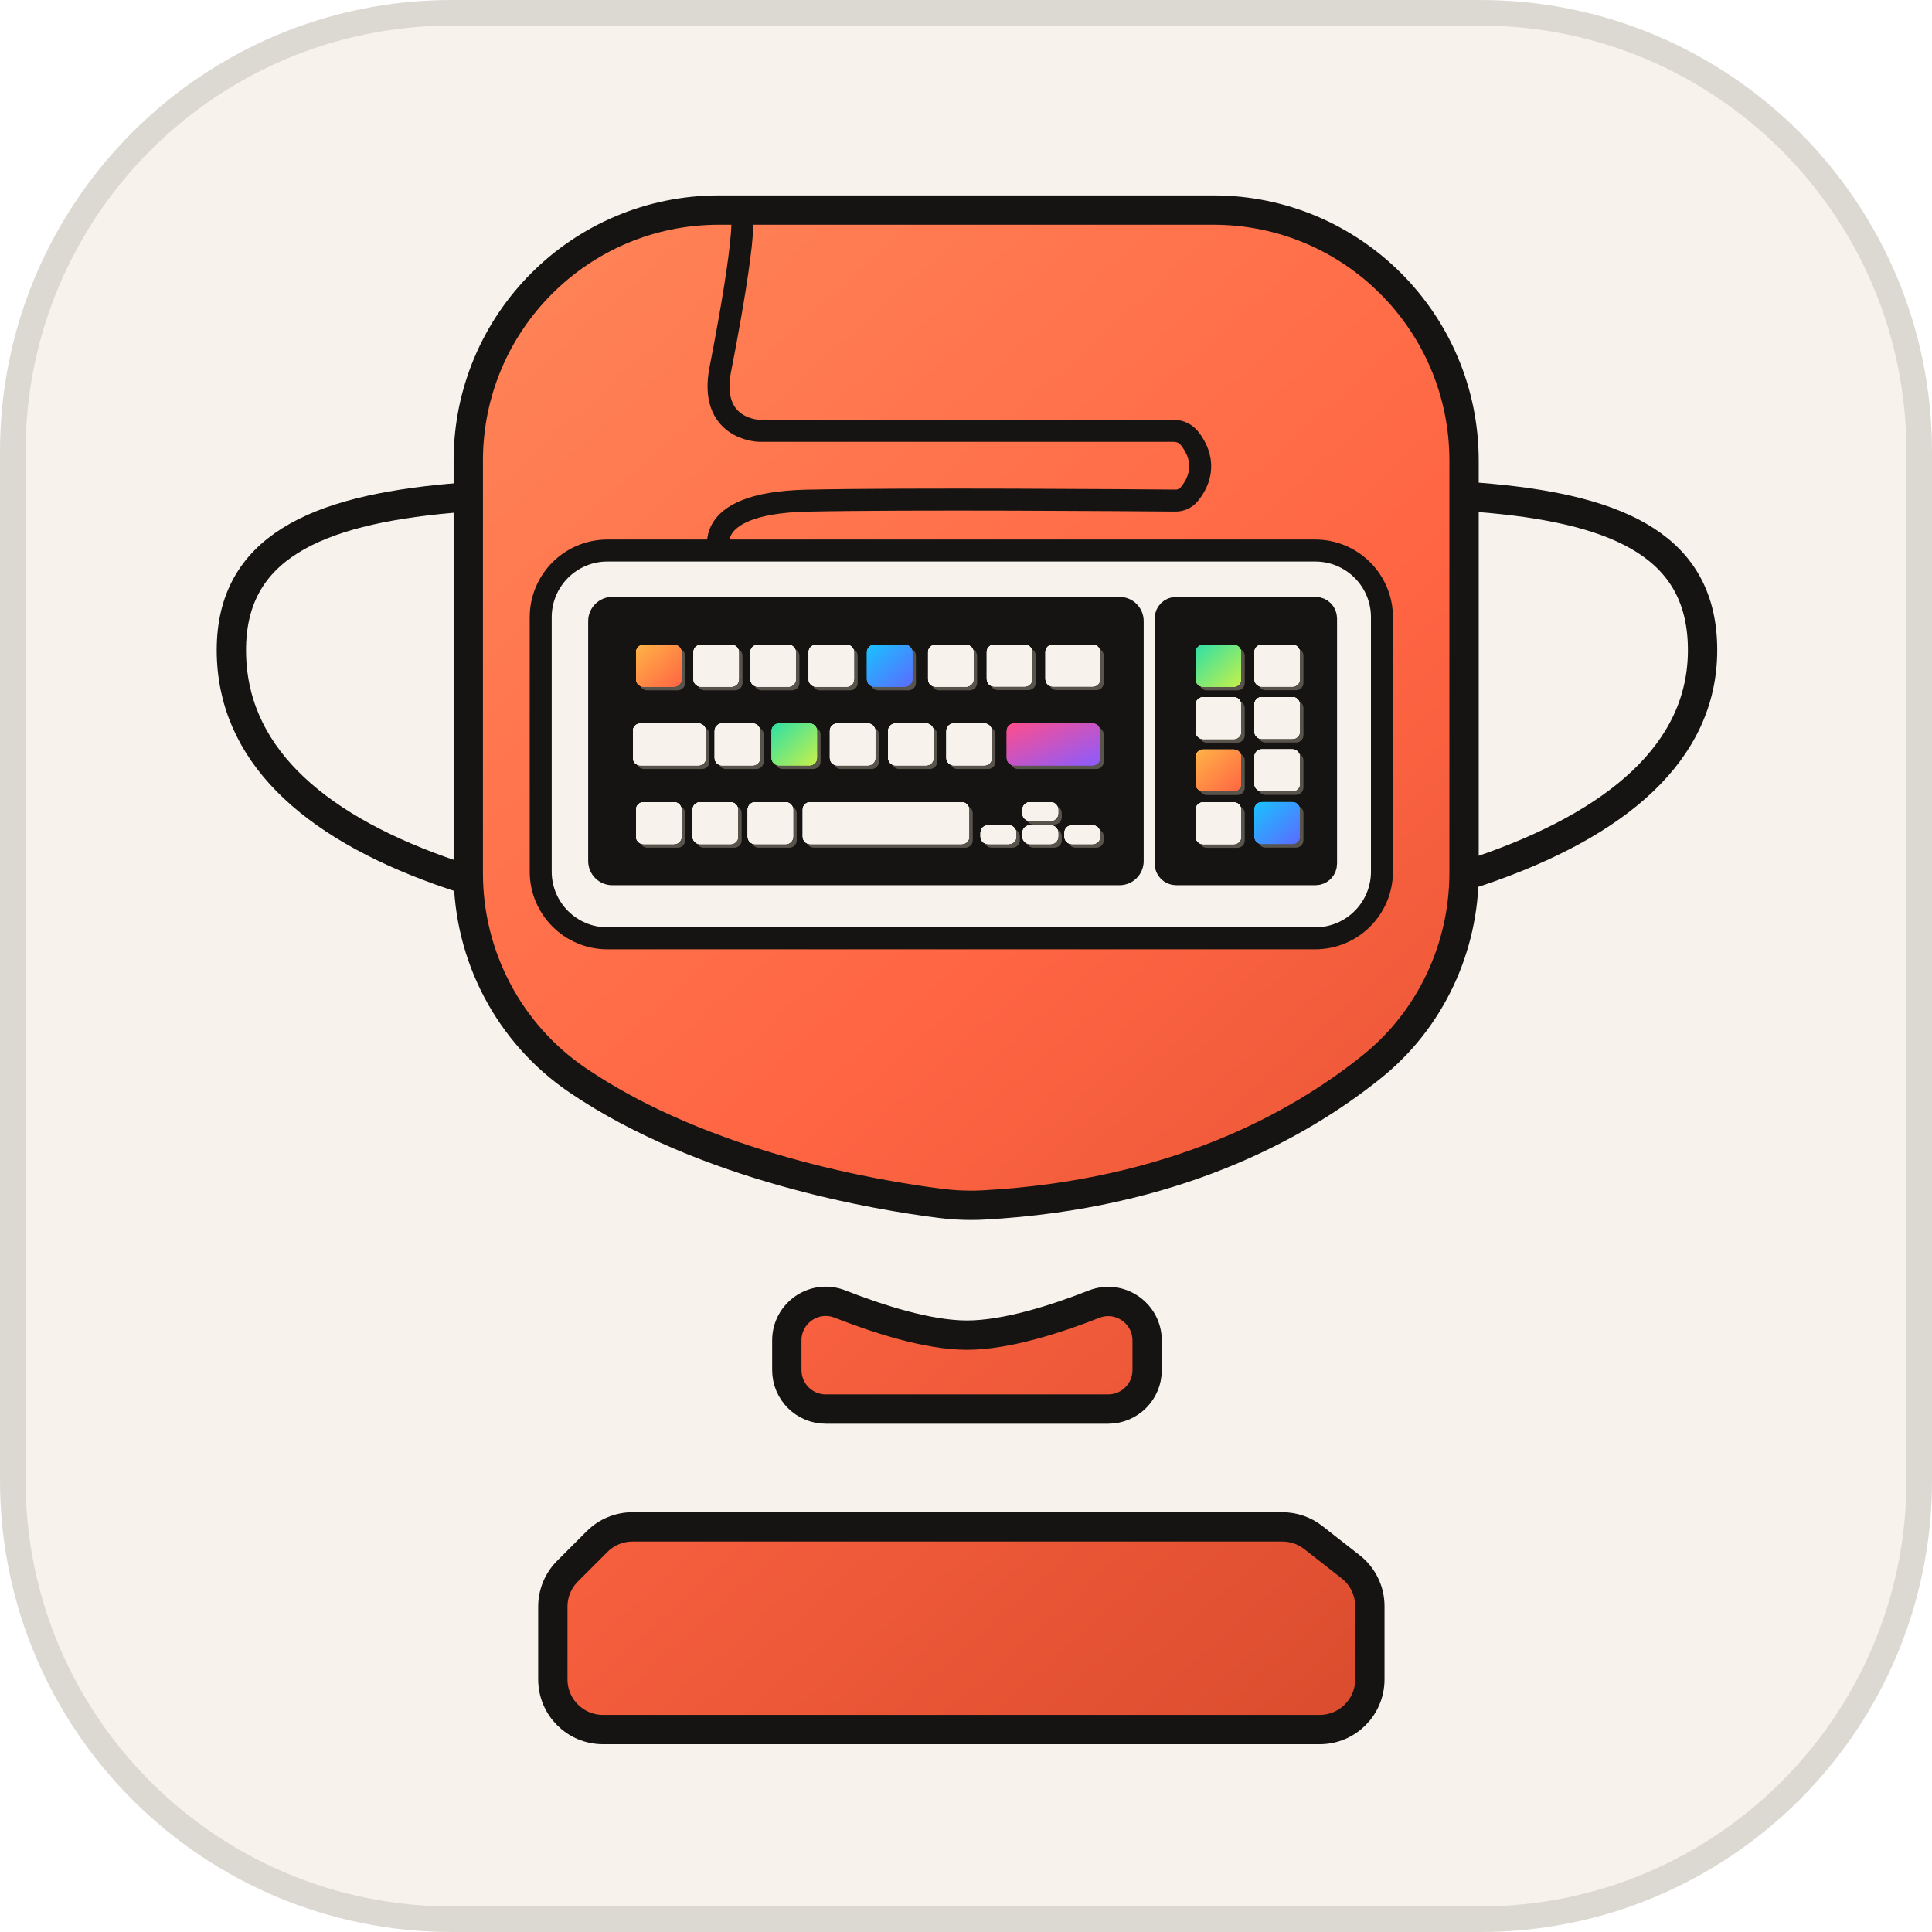
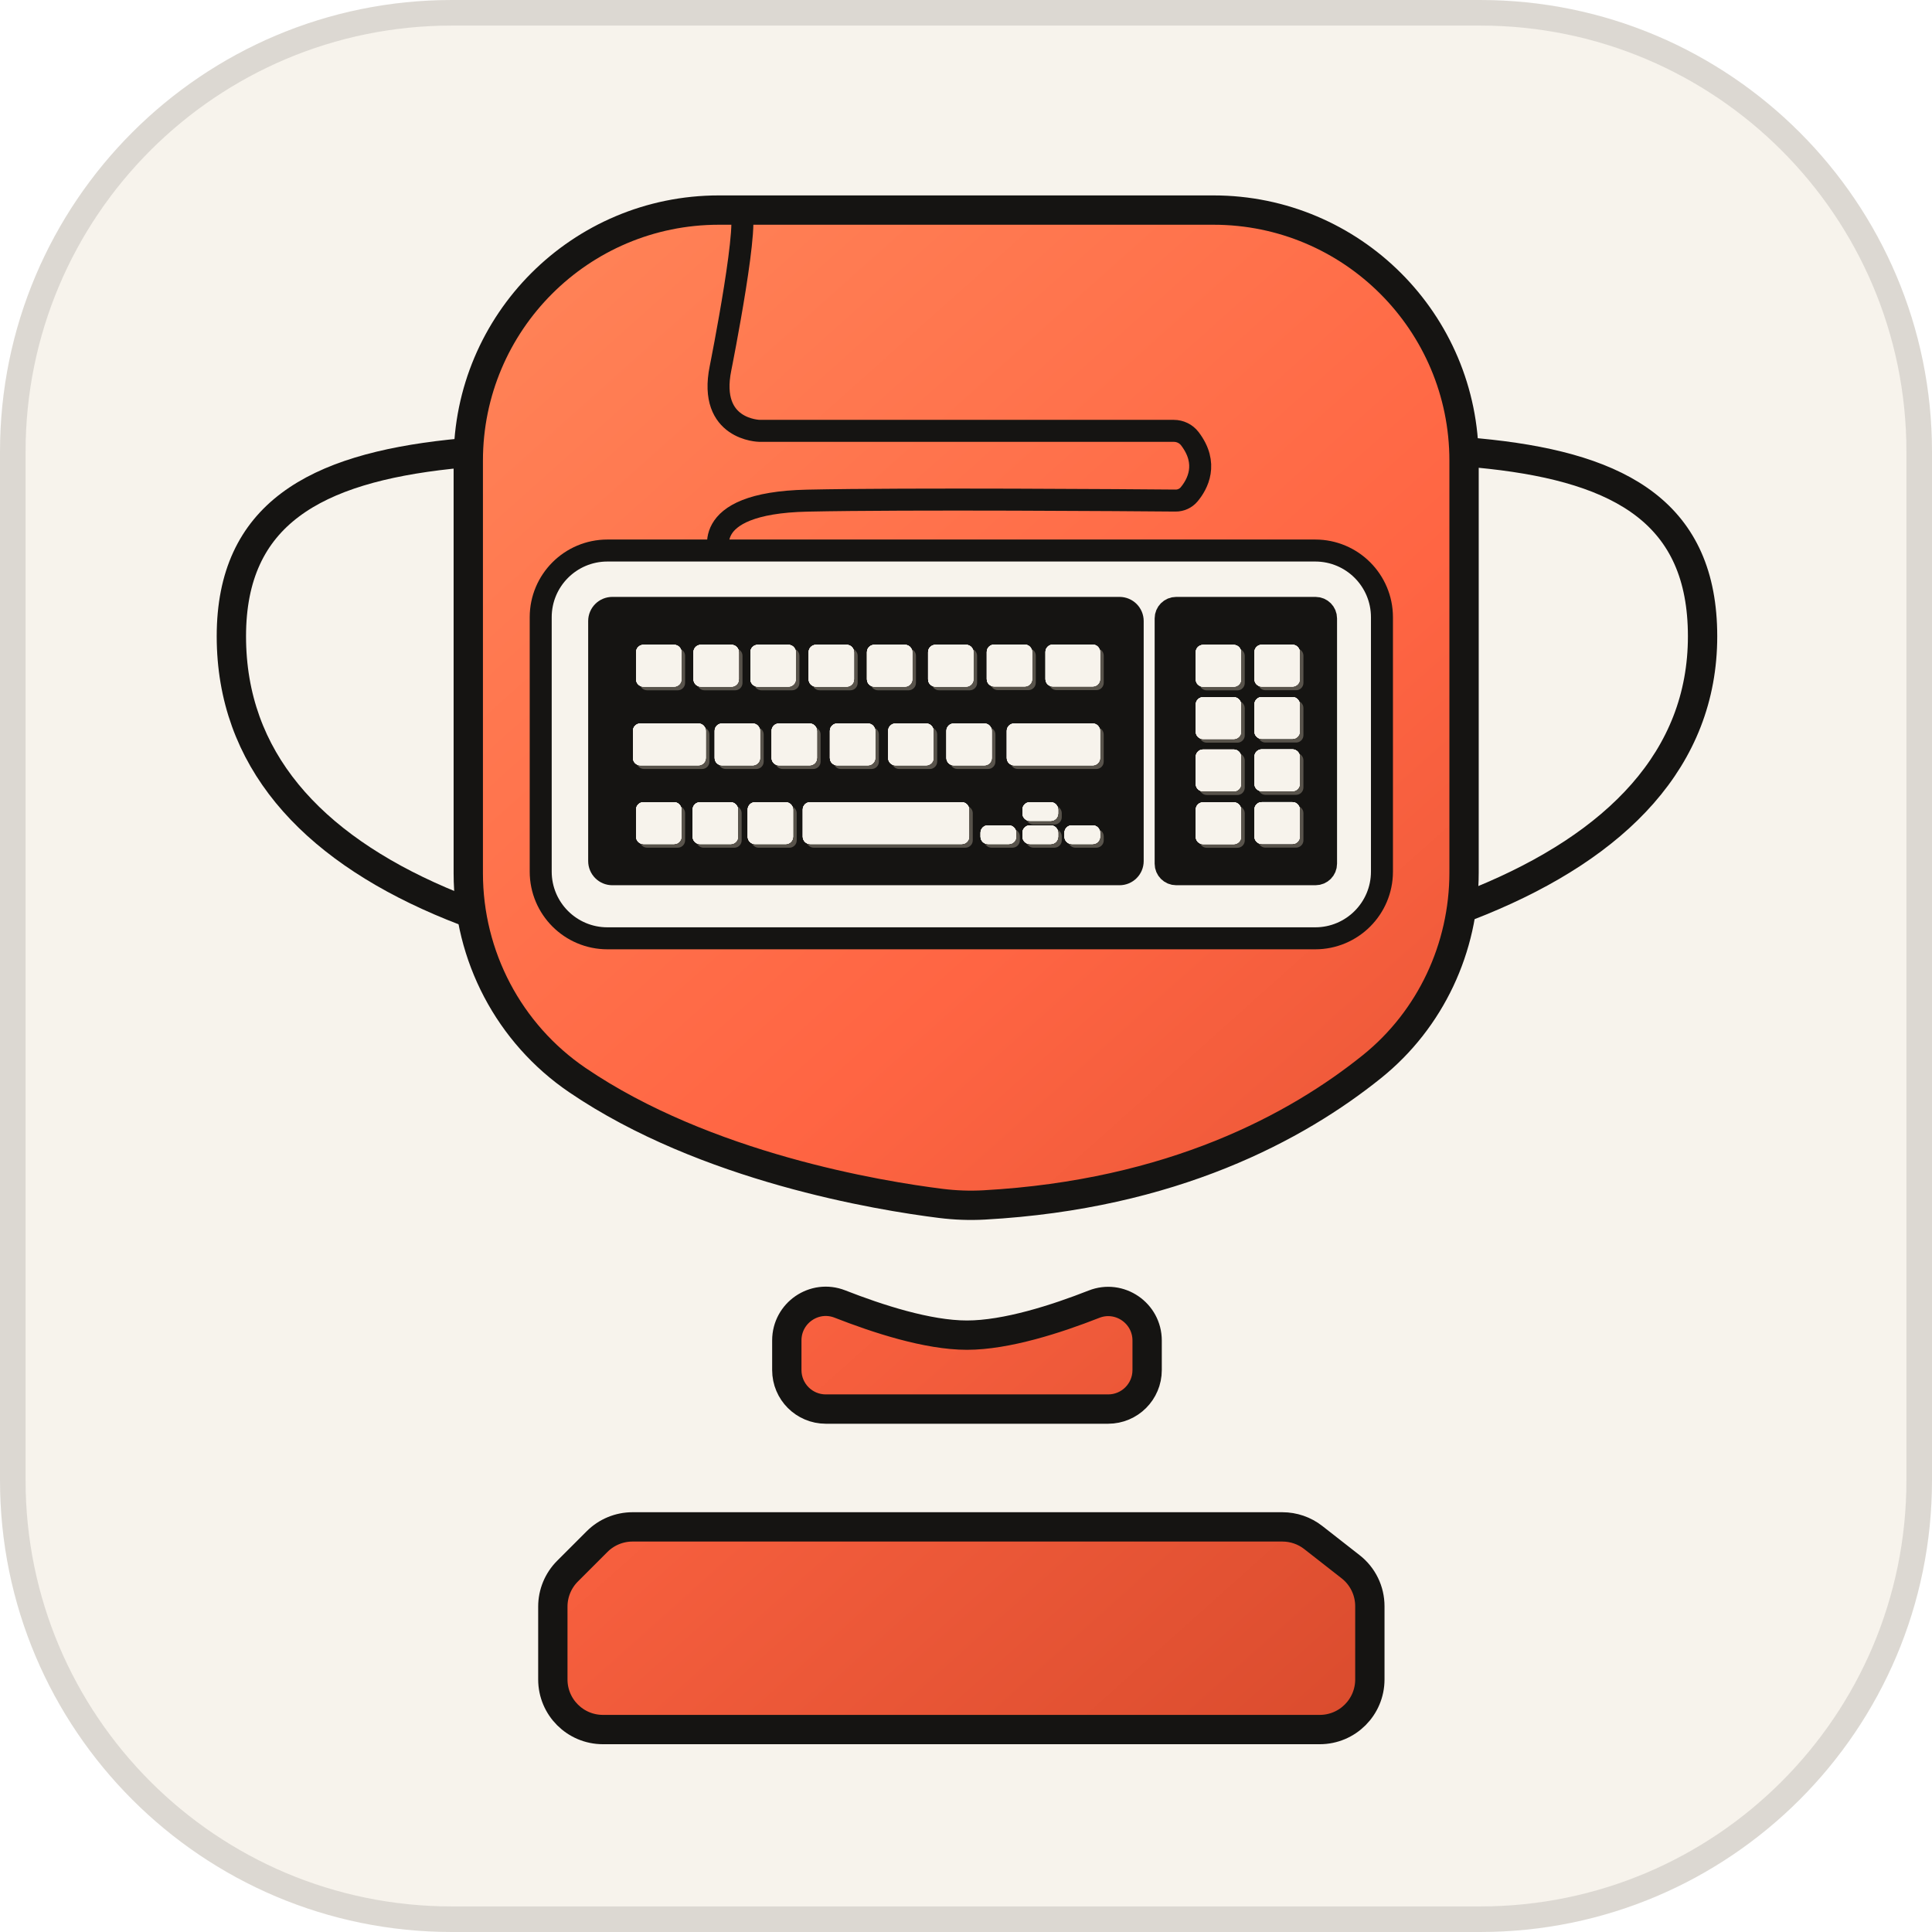
<svg xmlns="http://www.w3.org/2000/svg" viewBox="0 0 453.28 453.28">
  <defs>
    <style>
      .cls-1 { fill: #f7f3ec; }
      .cls-2 { fill: #151412; }
      .cls-3 { fill: #f7f3ec; }
      .cls-4 { fill: none; }
      .cls-5 { fill: url(#cup); }
      .cls-6 { fill: #f7f3ec; }
      .cls-7 { fill: #58534b; }
      .cls-8 { isolation: isolate; }

      .cls-1, .cls-2, .cls-3, .cls-4, .cls-5 { stroke: #151412; stroke-miterlimit: 10; }
      .cls-1, .cls-2, .cls-4 { stroke-width: 6px; }
      .cls-3, .cls-5 { stroke-width: 8px; }

      .k-orange { fill: url(#k-orange); }
      .k-blue { fill: url(#k-blue); }
      .k-pink { fill: url(#k-pink); }
      .k-green { fill: url(#k-green); }
    </style>
    <linearGradient id="cup" gradientUnits="userSpaceOnUse" x1="40" y1="20" x2="380" y2="400">
      <stop offset="0" stop-color="#ff8a5c" />
      <stop offset="0.55" stop-color="#ff6543" />
      <stop offset="1" stop-color="#d94b2d" />
    </linearGradient>
    <linearGradient id="k-orange" x1="0" y1="0" x2="1" y2="1">
      <stop offset="0" stop-color="#ffb347" />
      <stop offset="1" stop-color="#ff6543" />
    </linearGradient>
    <linearGradient id="k-blue" x1="0" y1="0" x2="1" y2="1">
      <stop offset="0" stop-color="#19c2ff" />
      <stop offset="1" stop-color="#5b6bff" />
    </linearGradient>
    <linearGradient id="k-pink" x1="0" y1="0" x2="1" y2="1">
      <stop offset="0" stop-color="#ff4d8d" />
      <stop offset="1" stop-color="#8a5cff" />
    </linearGradient>
    <linearGradient id="k-green" x1="0" y1="0" x2="1" y2="1">
      <stop offset="0" stop-color="#2fe0a5" />
      <stop offset="1" stop-color="#c6f04a" />
    </linearGradient>
  </defs>
  <rect width="453.28" height="453.28" rx="106" fill="#f7f3ec" />
  <rect x="3" y="3" width="447.28" height="447.28" rx="103" fill="none" stroke="#151412" stroke-opacity="0.12" stroke-width="6" />
  <g transform="translate(31.7 31.7) scale(0.86)">
    <g class="cls-8">
      <g id="Layer_3" data-name="Layer 3">
-         <path class="cls-3" d="M427.62,140.49c0,55.63-93.44,78.63-204.28,78.63S26.26,196.12,26.26,140.49s91.61-41.06,202.44-41.06,198.92-14.57,198.92,41.06Z" />
+         <path class="cls-3" d="M427.62,136.73c0,66.76 -93.44,94.36 -204.28,94.36S26.26,203.48 26.26,136.73s91.61,-49.27 202.44,-49.27 198.92,-17.48 198.92,49.27Z" />
        <path class="cls-5" d="M159.25,20.45h134.94c37.75,0,68.36,30.61,68.36,68.36v112.36c0,20.52-9.12,40.07-25.11,52.94-20.45,16.45-54.44,34.91-105.82,37.75-3.94,.22-7.9,.07-11.82-.42-16.77-2.09-64.19-9.85-99.15-33.64-18.66-12.7-29.76-33.86-29.76-56.43V88.81c0-37.75,30.61-68.36,68.36-68.36Z" />
        <path class="cls-5" d="M177.79,328.81v8.1c0,5.88,4.76,10.64,10.64,10.64h77.02c5.88,0,10.64-4.76,10.64-10.64v-8.06c0-7.49-7.54-12.66-14.51-9.91-10.2,4.01-23.89,8.44-34.64,8.44s-24.39-4.47-34.66-8.49c-6.97-2.73-14.49,2.44-14.49,9.92Z" />
        <path class="cls-5" d="M127.62,434.98h195.56c7.55,0,13.67-6.12,13.67-13.67v-19.99c0-4.2-1.93-8.17-5.25-10.76l-10.19-7.97c-2.4-1.88-5.37-2.9-8.42-2.9H135.7c-3.62,0-7.1,1.44-9.66,4l-8.08,8.08c-2.56,2.56-4,6.04-4,9.66v19.88c0,7.55,6.12,13.67,13.67,13.67Z" />
      </g>
      <g id="Layer_4" data-name="Layer 4">
        <rect class="cls-1" x="110.65" y="113.33" width="229.5" height="105.79" rx="18.2" ry="18.2" />
        <path class="cls-4" d="M159.7,114.85s-7.02-14.48,23.69-15.13c27.66-.59,88.65-.12,100.46-.02,1.43,.01,2.79-.61,3.7-1.7,2.26-2.71,5.4-8.37,.18-15.19-1.04-1.35-2.66-2.13-4.37-2.13h-112.99s-14.1-.17-10.67-17.06c0,0,8.81-44.03,5.04-43.18" />
        <rect class="cls-2" x="126.6" y="128.98" width="145.55" height="72.66" rx="3.59" ry="3.59" />
        <rect class="cls-2" x="281.14" y="128.98" width="43.76" height="72.66" rx="2.87" ry="2.87" />
        <g>
          <g class="cls-7">
            <rect x="137.67" y="140.05" width="12.37" height="11.41" rx="2" ry="2" />
            <rect x="183.14" y="182.99" width="45.38" height="11.41" rx="2" ry="2" />
            <rect x="137.67" y="182.99" width="12.37" height="11.41" rx="2" ry="2" />
            <rect x="153.1" y="183" width="12.37" height="11.41" rx="2" ry="2" />
            <rect x="168.12" y="183" width="12.37" height="11.41" rx="2" ry="2" />
            <rect x="136.82" y="161.52" width="19.86" height="11.41" rx="2" ry="2" />
            <rect x="159.11" y="161.52" width="12.37" height="11.41" rx="2" ry="2" />
            <rect x="174.64" y="161.52" width="12.37" height="11.41" rx="2" ry="2" />
            <rect x="190.54" y="161.52" width="12.37" height="11.41" rx="2" ry="2" />
            <rect x="206.44" y="161.52" width="12.37" height="11.41" rx="2" ry="2" />
            <rect x="222.33" y="161.52" width="12.37" height="11.41" rx="2" ry="2" />
            <rect x="238.8" y="161.52" width="25.44" height="11.41" rx="2" ry="2" />
            <rect x="153.33" y="140.05" width="12.37" height="11.41" rx="2" ry="2" />
            <rect x="168.86" y="140.05" width="12.37" height="11.41" rx="2" ry="2" />
            <rect x="184.75" y="140.05" width="12.37" height="11.41" rx="2" ry="2" />
            <rect x="200.65" y="140.05" width="12.37" height="11.41" rx="2" ry="2" />
            <rect x="217.33" y="140.05" width="12.37" height="11.41" rx="2" ry="2" />
            <rect x="233.34" y="140" width="12.37" height="11.41" rx="2" ry="2" />
            <rect x="249.35" y="140" width="14.9" height="11.41" rx="2" ry="2" />
            <rect x="231.64" y="189.31" width="9.72" height="5.09" rx="2" ry="2" />
            <rect x="243.08" y="189.31" width="9.72" height="5.09" rx="2" ry="2" />
            <rect x="254.53" y="189.31" width="9.72" height="5.09" rx="2" ry="2" />
            <rect x="243.08" y="182.99" width="9.72" height="5.09" rx="2" ry="2" />
            <rect x="290.35" y="183.02" width="12.37" height="11.41" rx="2" ry="2" />
            <rect x="306.36" y="182.97" width="12.37" height="11.41" rx="2" ry="2" />
            <rect x="290.35" y="168.61" width="12.37" height="11.41" rx="2" ry="2" />
            <rect x="306.36" y="168.57" width="12.37" height="11.41" rx="2" ry="2" />
            <rect x="290.35" y="154.34" width="12.37" height="11.41" rx="2" ry="2" />
            <rect x="306.36" y="154.3" width="12.37" height="11.41" rx="2" ry="2" />
            <rect x="290.35" y="140.07" width="12.37" height="11.41" rx="2" ry="2" />
            <rect x="306.36" y="140.03" width="12.37" height="11.41" rx="2" ry="2" />
          </g>
          <g>
            <g>
-               <rect class="cls-6 k-orange" x="136.67" y="139.05" width="12.37" height="11.41" rx="2" ry="2" />
-               <rect class="cls-6 k-orange" x="136.67" y="139.05" width="12.37" height="11.41" rx="2" ry="2" />
-               <rect class="cls-6 k-orange" x="136.67" y="139.05" width="12.37" height="11.41" rx="2" ry="2" />
-               <rect class="cls-6 k-orange" x="136.67" y="139.05" width="12.37" height="11.41" rx="2" ry="2" />
-             </g>
-             <g>
-               <rect class="cls-6" x="182.14" y="181.99" width="45.38" height="11.41" rx="2" ry="2" />
-               <rect class="cls-6" x="182.14" y="181.99" width="45.38" height="11.41" rx="2" ry="2" />
-               <rect class="cls-6" x="182.14" y="181.99" width="45.38" height="11.41" rx="2" ry="2" />
-               <rect class="cls-6" x="182.14" y="181.99" width="45.38" height="11.41" rx="2" ry="2" />
-             </g>
-             <g>
-               <rect class="cls-6" x="136.67" y="181.99" width="12.37" height="11.41" rx="2" ry="2" />
-               <rect class="cls-6" x="136.67" y="181.99" width="12.37" height="11.41" rx="2" ry="2" />
-               <rect class="cls-6" x="136.67" y="181.99" width="12.37" height="11.41" rx="2" ry="2" />
-               <rect class="cls-6" x="136.67" y="181.99" width="12.37" height="11.41" rx="2" ry="2" />
-             </g>
-             <g>
-               <rect class="cls-6" x="152.1" y="182" width="12.37" height="11.41" rx="2" ry="2" />
-               <rect class="cls-6" x="152.1" y="182" width="12.37" height="11.41" rx="2" ry="2" />
-               <rect class="cls-6" x="152.1" y="182" width="12.37" height="11.41" rx="2" ry="2" />
-               <rect class="cls-6" x="152.1" y="182" width="12.37" height="11.41" rx="2" ry="2" />
-             </g>
-             <g>
-               <rect class="cls-6" x="167.12" y="182" width="12.37" height="11.41" rx="2" ry="2" />
-               <rect class="cls-6" x="167.12" y="182" width="12.37" height="11.41" rx="2" ry="2" />
-               <rect class="cls-6" x="167.12" y="182" width="12.37" height="11.41" rx="2" ry="2" />
-               <rect class="cls-6" x="167.12" y="182" width="12.37" height="11.41" rx="2" ry="2" />
-             </g>
-             <g>
-               <rect class="cls-6" x="135.82" y="160.52" width="19.86" height="11.41" rx="2" ry="2" />
-               <rect class="cls-6" x="135.82" y="160.52" width="19.86" height="11.41" rx="2" ry="2" />
-               <rect class="cls-6" x="135.82" y="160.52" width="19.86" height="11.41" rx="2" ry="2" />
-               <rect class="cls-6" x="135.82" y="160.52" width="19.86" height="11.41" rx="2" ry="2" />
-             </g>
-             <g>
-               <rect class="cls-6" x="158.11" y="160.52" width="12.37" height="11.41" rx="2" ry="2" />
-               <rect class="cls-6" x="158.11" y="160.52" width="12.37" height="11.41" rx="2" ry="2" />
-               <rect class="cls-6" x="158.11" y="160.52" width="12.37" height="11.41" rx="2" ry="2" />
-               <rect class="cls-6" x="158.11" y="160.52" width="12.37" height="11.41" rx="2" ry="2" />
-             </g>
-             <g>
-               <rect class="cls-6 k-green" x="173.64" y="160.52" width="12.37" height="11.41" rx="2" ry="2" />
-               <rect class="cls-6 k-green" x="173.64" y="160.52" width="12.37" height="11.41" rx="2" ry="2" />
-               <rect class="cls-6 k-green" x="173.64" y="160.52" width="12.37" height="11.41" rx="2" ry="2" />
-               <rect class="cls-6 k-green" x="173.64" y="160.52" width="12.37" height="11.41" rx="2" ry="2" />
-             </g>
-             <g>
-               <rect class="cls-6" x="189.54" y="160.52" width="12.37" height="11.41" rx="2" ry="2" />
-               <rect class="cls-6" x="189.54" y="160.52" width="12.37" height="11.41" rx="2" ry="2" />
-               <rect class="cls-6" x="189.54" y="160.52" width="12.37" height="11.41" rx="2" ry="2" />
-               <rect class="cls-6" x="189.54" y="160.52" width="12.37" height="11.41" rx="2" ry="2" />
-             </g>
-             <g>
-               <rect class="cls-6" x="205.44" y="160.52" width="12.37" height="11.41" rx="2" ry="2" />
-               <rect class="cls-6" x="205.44" y="160.52" width="12.37" height="11.41" rx="2" ry="2" />
-               <rect class="cls-6" x="205.44" y="160.52" width="12.37" height="11.41" rx="2" ry="2" />
-               <rect class="cls-6" x="205.44" y="160.52" width="12.37" height="11.41" rx="2" ry="2" />
-             </g>
-             <g>
-               <rect class="cls-6" x="221.33" y="160.52" width="12.37" height="11.41" rx="2" ry="2" />
-               <rect class="cls-6" x="221.33" y="160.52" width="12.37" height="11.41" rx="2" ry="2" />
-               <rect class="cls-6" x="221.33" y="160.52" width="12.37" height="11.41" rx="2" ry="2" />
-               <rect class="cls-6" x="221.33" y="160.52" width="12.37" height="11.41" rx="2" ry="2" />
-             </g>
-             <g>
-               <rect class="cls-6 k-pink" x="237.8" y="160.52" width="25.44" height="11.41" rx="2" ry="2" />
-               <rect class="cls-6 k-pink" x="237.8" y="160.52" width="25.44" height="11.41" rx="2" ry="2" />
-               <rect class="cls-6 k-pink" x="237.8" y="160.52" width="25.44" height="11.41" rx="2" ry="2" />
-               <rect class="cls-6 k-pink" x="237.8" y="160.52" width="25.44" height="11.41" rx="2" ry="2" />
-             </g>
-             <g>
-               <rect class="cls-6" x="152.33" y="139.05" width="12.37" height="11.41" rx="2" ry="2" />
-               <rect class="cls-6" x="152.33" y="139.05" width="12.37" height="11.41" rx="2" ry="2" />
-               <rect class="cls-6" x="152.33" y="139.05" width="12.37" height="11.41" rx="2" ry="2" />
-               <rect class="cls-6" x="152.33" y="139.05" width="12.37" height="11.41" rx="2" ry="2" />
-             </g>
-             <g>
-               <rect class="cls-6" x="167.86" y="139.05" width="12.37" height="11.41" rx="2" ry="2" />
-               <rect class="cls-6" x="167.86" y="139.05" width="12.37" height="11.41" rx="2" ry="2" />
-               <rect class="cls-6" x="167.86" y="139.05" width="12.37" height="11.41" rx="2" ry="2" />
-               <rect class="cls-6" x="167.86" y="139.05" width="12.37" height="11.41" rx="2" ry="2" />
-             </g>
-             <g>
-               <rect class="cls-6" x="183.75" y="139.05" width="12.37" height="11.41" rx="2" ry="2" />
-               <rect class="cls-6" x="183.75" y="139.05" width="12.37" height="11.41" rx="2" ry="2" />
-               <rect class="cls-6" x="183.75" y="139.05" width="12.37" height="11.41" rx="2" ry="2" />
-               <rect class="cls-6" x="183.75" y="139.05" width="12.37" height="11.41" rx="2" ry="2" />
-             </g>
-             <g>
-               <rect class="cls-6 k-blue" x="199.65" y="139.05" width="12.37" height="11.41" rx="2" ry="2" />
-               <rect class="cls-6 k-blue" x="199.65" y="139.05" width="12.37" height="11.41" rx="2" ry="2" />
-               <rect class="cls-6 k-blue" x="199.65" y="139.05" width="12.37" height="11.41" rx="2" ry="2" />
-               <rect class="cls-6 k-blue" x="199.65" y="139.05" width="12.37" height="11.41" rx="2" ry="2" />
-             </g>
-             <g>
-               <rect class="cls-6" x="216.33" y="139.05" width="12.37" height="11.41" rx="2" ry="2" />
-               <rect class="cls-6" x="216.33" y="139.05" width="12.37" height="11.41" rx="2" ry="2" />
-               <rect class="cls-6" x="216.33" y="139.05" width="12.37" height="11.41" rx="2" ry="2" />
-               <rect class="cls-6" x="216.33" y="139.05" width="12.37" height="11.41" rx="2" ry="2" />
-             </g>
-             <g>
-               <rect class="cls-6" x="232.34" y="139" width="12.37" height="11.41" rx="2" ry="2" />
-               <rect class="cls-6" x="232.34" y="139" width="12.37" height="11.41" rx="2" ry="2" />
-               <rect class="cls-6" x="232.34" y="139" width="12.37" height="11.41" rx="2" ry="2" />
-               <rect class="cls-6" x="232.34" y="139" width="12.37" height="11.41" rx="2" ry="2" />
-             </g>
-             <g>
-               <rect class="cls-6" x="248.35" y="139" width="14.9" height="11.41" rx="2" ry="2" />
-               <rect class="cls-6" x="248.35" y="139" width="14.9" height="11.41" rx="2" ry="2" />
-               <rect class="cls-6" x="248.35" y="139" width="14.9" height="11.41" rx="2" ry="2" />
-               <rect class="cls-6" x="248.35" y="139" width="14.9" height="11.41" rx="2" ry="2" />
-             </g>
-             <g>
-               <rect class="cls-6" x="230.64" y="188.31" width="9.72" height="5.09" rx="2" ry="2" />
-               <rect class="cls-6" x="230.64" y="188.31" width="9.72" height="5.09" rx="2" ry="2" />
-               <rect class="cls-6" x="230.64" y="188.31" width="9.72" height="5.09" rx="2" ry="2" />
-               <rect class="cls-6" x="230.64" y="188.31" width="9.72" height="5.09" rx="2" ry="2" />
-             </g>
-             <g>
-               <rect class="cls-6" x="242.08" y="188.31" width="9.72" height="5.09" rx="2" ry="2" />
-               <rect class="cls-6" x="242.08" y="188.31" width="9.72" height="5.09" rx="2" ry="2" />
-               <rect class="cls-6" x="242.08" y="188.31" width="9.72" height="5.09" rx="2" ry="2" />
-               <rect class="cls-6" x="242.08" y="188.31" width="9.72" height="5.09" rx="2" ry="2" />
-             </g>
-             <g>
-               <rect class="cls-6" x="253.53" y="188.31" width="9.72" height="5.09" rx="2" ry="2" />
-               <rect class="cls-6" x="253.53" y="188.31" width="9.72" height="5.09" rx="2" ry="2" />
-               <rect class="cls-6" x="253.53" y="188.31" width="9.72" height="5.09" rx="2" ry="2" />
-               <rect class="cls-6" x="253.53" y="188.31" width="9.72" height="5.09" rx="2" ry="2" />
-             </g>
-             <g>
-               <rect class="cls-6" x="242.08" y="181.99" width="9.72" height="5.09" rx="2" ry="2" />
-               <rect class="cls-6" x="242.08" y="181.99" width="9.72" height="5.09" rx="2" ry="2" />
-               <rect class="cls-6" x="242.08" y="181.99" width="9.72" height="5.09" rx="2" ry="2" />
-               <rect class="cls-6" x="242.08" y="181.99" width="9.72" height="5.09" rx="2" ry="2" />
-             </g>
-             <g>
-               <rect class="cls-6" x="289.35" y="182.02" width="12.37" height="11.41" rx="2" ry="2" />
-               <rect class="cls-6" x="289.35" y="182.02" width="12.37" height="11.41" rx="2" ry="2" />
-               <rect class="cls-6" x="289.35" y="182.02" width="12.37" height="11.41" rx="2" ry="2" />
-               <rect class="cls-6" x="289.35" y="182.02" width="12.37" height="11.41" rx="2" ry="2" />
-             </g>
-             <g>
-               <rect class="cls-6 k-blue" x="305.36" y="181.97" width="12.37" height="11.41" rx="2" ry="2" />
-               <rect class="cls-6 k-blue" x="305.36" y="181.97" width="12.37" height="11.41" rx="2" ry="2" />
-               <rect class="cls-6 k-blue" x="305.36" y="181.97" width="12.37" height="11.41" rx="2" ry="2" />
-               <rect class="cls-6 k-blue" x="305.36" y="181.97" width="12.37" height="11.41" rx="2" ry="2" />
-             </g>
-             <g>
-               <rect class="cls-6 k-orange" x="289.35" y="167.61" width="12.37" height="11.41" rx="2" ry="2" />
-               <rect class="cls-6 k-orange" x="289.35" y="167.61" width="12.37" height="11.41" rx="2" ry="2" />
-               <rect class="cls-6 k-orange" x="289.35" y="167.61" width="12.37" height="11.41" rx="2" ry="2" />
-               <rect class="cls-6 k-orange" x="289.35" y="167.61" width="12.37" height="11.41" rx="2" ry="2" />
-             </g>
-             <g>
-               <rect class="cls-6" x="305.36" y="167.57" width="12.37" height="11.41" rx="2" ry="2" />
-               <rect class="cls-6" x="305.36" y="167.57" width="12.37" height="11.41" rx="2" ry="2" />
-               <rect class="cls-6" x="305.36" y="167.57" width="12.37" height="11.41" rx="2" ry="2" />
-               <rect class="cls-6" x="305.36" y="167.57" width="12.37" height="11.41" rx="2" ry="2" />
-             </g>
-             <g>
-               <rect class="cls-6" x="289.35" y="153.34" width="12.37" height="11.41" rx="2" ry="2" />
-               <rect class="cls-6" x="289.35" y="153.34" width="12.37" height="11.41" rx="2" ry="2" />
-               <rect class="cls-6" x="289.35" y="153.34" width="12.37" height="11.41" rx="2" ry="2" />
-               <rect class="cls-6" x="289.35" y="153.34" width="12.37" height="11.41" rx="2" ry="2" />
-             </g>
-             <g>
-               <rect class="cls-6" x="305.36" y="153.3" width="12.37" height="11.41" rx="2" ry="2" />
-               <rect class="cls-6" x="305.36" y="153.3" width="12.37" height="11.41" rx="2" ry="2" />
-               <rect class="cls-6" x="305.36" y="153.3" width="12.37" height="11.41" rx="2" ry="2" />
-               <rect class="cls-6" x="305.36" y="153.3" width="12.37" height="11.41" rx="2" ry="2" />
-             </g>
-             <g>
-               <rect class="cls-6 k-green" x="289.35" y="139.07" width="12.37" height="11.41" rx="2" ry="2" />
-               <rect class="cls-6 k-green" x="289.35" y="139.07" width="12.37" height="11.41" rx="2" ry="2" />
-               <rect class="cls-6 k-green" x="289.35" y="139.07" width="12.37" height="11.41" rx="2" ry="2" />
-               <rect class="cls-6 k-green" x="289.35" y="139.07" width="12.37" height="11.41" rx="2" ry="2" />
+               <rect class="cls-6" x="136.67" y="139.05" width="12.37" height="11.41" rx="2" ry="2" />
+               <rect class="cls-6" x="136.67" y="139.05" width="12.37" height="11.41" rx="2" ry="2" />
+               <rect class="cls-6" x="136.67" y="139.05" width="12.37" height="11.41" rx="2" ry="2" />
+               <rect class="cls-6" x="136.67" y="139.05" width="12.37" height="11.41" rx="2" ry="2" />
+             </g>
+             <g>
+               <rect class="cls-6" x="182.14" y="181.99" width="45.38" height="11.41" rx="2" ry="2" />
+               <rect class="cls-6" x="182.14" y="181.99" width="45.38" height="11.41" rx="2" ry="2" />
+               <rect class="cls-6" x="182.14" y="181.99" width="45.38" height="11.41" rx="2" ry="2" />
+               <rect class="cls-6" x="182.14" y="181.99" width="45.38" height="11.41" rx="2" ry="2" />
+             </g>
+             <g>
+               <rect class="cls-6" x="136.67" y="181.99" width="12.37" height="11.41" rx="2" ry="2" />
+               <rect class="cls-6" x="136.67" y="181.99" width="12.37" height="11.41" rx="2" ry="2" />
+               <rect class="cls-6" x="136.67" y="181.99" width="12.37" height="11.41" rx="2" ry="2" />
+               <rect class="cls-6" x="136.67" y="181.99" width="12.37" height="11.41" rx="2" ry="2" />
+             </g>
+             <g>
+               <rect class="cls-6" x="152.1" y="182" width="12.37" height="11.41" rx="2" ry="2" />
+               <rect class="cls-6" x="152.1" y="182" width="12.37" height="11.41" rx="2" ry="2" />
+               <rect class="cls-6" x="152.1" y="182" width="12.37" height="11.41" rx="2" ry="2" />
+               <rect class="cls-6" x="152.1" y="182" width="12.37" height="11.41" rx="2" ry="2" />
+             </g>
+             <g>
+               <rect class="cls-6" x="167.12" y="182" width="12.37" height="11.41" rx="2" ry="2" />
+               <rect class="cls-6" x="167.12" y="182" width="12.37" height="11.41" rx="2" ry="2" />
+               <rect class="cls-6" x="167.12" y="182" width="12.37" height="11.41" rx="2" ry="2" />
+               <rect class="cls-6" x="167.12" y="182" width="12.37" height="11.41" rx="2" ry="2" />
+             </g>
+             <g>
+               <rect class="cls-6" x="135.82" y="160.52" width="19.86" height="11.41" rx="2" ry="2" />
+               <rect class="cls-6" x="135.82" y="160.52" width="19.86" height="11.41" rx="2" ry="2" />
+               <rect class="cls-6" x="135.82" y="160.52" width="19.86" height="11.41" rx="2" ry="2" />
+               <rect class="cls-6" x="135.82" y="160.52" width="19.86" height="11.41" rx="2" ry="2" />
+             </g>
+             <g>
+               <rect class="cls-6" x="158.11" y="160.52" width="12.37" height="11.41" rx="2" ry="2" />
+               <rect class="cls-6" x="158.11" y="160.52" width="12.37" height="11.41" rx="2" ry="2" />
+               <rect class="cls-6" x="158.11" y="160.52" width="12.37" height="11.41" rx="2" ry="2" />
+               <rect class="cls-6" x="158.11" y="160.52" width="12.37" height="11.41" rx="2" ry="2" />
+             </g>
+             <g>
+               <rect class="cls-6" x="173.64" y="160.52" width="12.37" height="11.41" rx="2" ry="2" />
+               <rect class="cls-6" x="173.64" y="160.52" width="12.37" height="11.41" rx="2" ry="2" />
+               <rect class="cls-6" x="173.64" y="160.52" width="12.37" height="11.41" rx="2" ry="2" />
+               <rect class="cls-6" x="173.64" y="160.52" width="12.37" height="11.41" rx="2" ry="2" />
+             </g>
+             <g>
+               <rect class="cls-6" x="189.54" y="160.52" width="12.37" height="11.41" rx="2" ry="2" />
+               <rect class="cls-6" x="189.54" y="160.52" width="12.37" height="11.41" rx="2" ry="2" />
+               <rect class="cls-6" x="189.54" y="160.52" width="12.37" height="11.41" rx="2" ry="2" />
+               <rect class="cls-6" x="189.54" y="160.52" width="12.37" height="11.41" rx="2" ry="2" />
+             </g>
+             <g>
+               <rect class="cls-6" x="205.44" y="160.52" width="12.37" height="11.41" rx="2" ry="2" />
+               <rect class="cls-6" x="205.44" y="160.52" width="12.37" height="11.41" rx="2" ry="2" />
+               <rect class="cls-6" x="205.44" y="160.52" width="12.37" height="11.41" rx="2" ry="2" />
+               <rect class="cls-6" x="205.44" y="160.52" width="12.37" height="11.41" rx="2" ry="2" />
+             </g>
+             <g>
+               <rect class="cls-6" x="221.33" y="160.52" width="12.37" height="11.41" rx="2" ry="2" />
+               <rect class="cls-6" x="221.33" y="160.52" width="12.37" height="11.41" rx="2" ry="2" />
+               <rect class="cls-6" x="221.33" y="160.52" width="12.37" height="11.41" rx="2" ry="2" />
+               <rect class="cls-6" x="221.33" y="160.52" width="12.37" height="11.41" rx="2" ry="2" />
+             </g>
+             <g>
+               <rect class="cls-6" x="237.8" y="160.52" width="25.44" height="11.41" rx="2" ry="2" />
+               <rect class="cls-6" x="237.8" y="160.52" width="25.44" height="11.41" rx="2" ry="2" />
+               <rect class="cls-6" x="237.8" y="160.52" width="25.44" height="11.41" rx="2" ry="2" />
+               <rect class="cls-6" x="237.8" y="160.52" width="25.44" height="11.41" rx="2" ry="2" />
+             </g>
+             <g>
+               <rect class="cls-6" x="152.33" y="139.05" width="12.37" height="11.41" rx="2" ry="2" />
+               <rect class="cls-6" x="152.33" y="139.05" width="12.37" height="11.41" rx="2" ry="2" />
+               <rect class="cls-6" x="152.33" y="139.05" width="12.37" height="11.41" rx="2" ry="2" />
+               <rect class="cls-6" x="152.33" y="139.05" width="12.37" height="11.41" rx="2" ry="2" />
+             </g>
+             <g>
+               <rect class="cls-6" x="167.86" y="139.05" width="12.37" height="11.41" rx="2" ry="2" />
+               <rect class="cls-6" x="167.86" y="139.05" width="12.37" height="11.41" rx="2" ry="2" />
+               <rect class="cls-6" x="167.86" y="139.05" width="12.37" height="11.41" rx="2" ry="2" />
+               <rect class="cls-6" x="167.86" y="139.05" width="12.37" height="11.41" rx="2" ry="2" />
+             </g>
+             <g>
+               <rect class="cls-6" x="183.75" y="139.05" width="12.37" height="11.41" rx="2" ry="2" />
+               <rect class="cls-6" x="183.75" y="139.05" width="12.37" height="11.41" rx="2" ry="2" />
+               <rect class="cls-6" x="183.75" y="139.05" width="12.37" height="11.41" rx="2" ry="2" />
+               <rect class="cls-6" x="183.75" y="139.05" width="12.37" height="11.41" rx="2" ry="2" />
+             </g>
+             <g>
+               <rect class="cls-6" x="199.65" y="139.05" width="12.37" height="11.41" rx="2" ry="2" />
+               <rect class="cls-6" x="199.65" y="139.05" width="12.37" height="11.41" rx="2" ry="2" />
+               <rect class="cls-6" x="199.65" y="139.05" width="12.37" height="11.41" rx="2" ry="2" />
+               <rect class="cls-6" x="199.65" y="139.05" width="12.37" height="11.41" rx="2" ry="2" />
+             </g>
+             <g>
+               <rect class="cls-6" x="216.33" y="139.05" width="12.37" height="11.41" rx="2" ry="2" />
+               <rect class="cls-6" x="216.33" y="139.05" width="12.37" height="11.41" rx="2" ry="2" />
+               <rect class="cls-6" x="216.33" y="139.05" width="12.37" height="11.41" rx="2" ry="2" />
+               <rect class="cls-6" x="216.33" y="139.05" width="12.37" height="11.41" rx="2" ry="2" />
+             </g>
+             <g>
+               <rect class="cls-6" x="232.34" y="139" width="12.37" height="11.41" rx="2" ry="2" />
+               <rect class="cls-6" x="232.34" y="139" width="12.37" height="11.41" rx="2" ry="2" />
+               <rect class="cls-6" x="232.34" y="139" width="12.37" height="11.41" rx="2" ry="2" />
+               <rect class="cls-6" x="232.34" y="139" width="12.37" height="11.41" rx="2" ry="2" />
+             </g>
+             <g>
+               <rect class="cls-6" x="248.35" y="139" width="14.9" height="11.41" rx="2" ry="2" />
+               <rect class="cls-6" x="248.35" y="139" width="14.9" height="11.41" rx="2" ry="2" />
+               <rect class="cls-6" x="248.35" y="139" width="14.9" height="11.41" rx="2" ry="2" />
+               <rect class="cls-6" x="248.35" y="139" width="14.9" height="11.41" rx="2" ry="2" />
+             </g>
+             <g>
+               <rect class="cls-6" x="230.64" y="188.31" width="9.72" height="5.09" rx="2" ry="2" />
+               <rect class="cls-6" x="230.64" y="188.31" width="9.72" height="5.09" rx="2" ry="2" />
+               <rect class="cls-6" x="230.64" y="188.31" width="9.72" height="5.09" rx="2" ry="2" />
+               <rect class="cls-6" x="230.64" y="188.31" width="9.72" height="5.09" rx="2" ry="2" />
+             </g>
+             <g>
+               <rect class="cls-6" x="242.08" y="188.31" width="9.72" height="5.09" rx="2" ry="2" />
+               <rect class="cls-6" x="242.08" y="188.31" width="9.72" height="5.09" rx="2" ry="2" />
+               <rect class="cls-6" x="242.08" y="188.31" width="9.72" height="5.09" rx="2" ry="2" />
+               <rect class="cls-6" x="242.08" y="188.31" width="9.72" height="5.09" rx="2" ry="2" />
+             </g>
+             <g>
+               <rect class="cls-6" x="253.53" y="188.31" width="9.72" height="5.09" rx="2" ry="2" />
+               <rect class="cls-6" x="253.53" y="188.31" width="9.72" height="5.09" rx="2" ry="2" />
+               <rect class="cls-6" x="253.53" y="188.31" width="9.72" height="5.09" rx="2" ry="2" />
+               <rect class="cls-6" x="253.53" y="188.31" width="9.72" height="5.09" rx="2" ry="2" />
+             </g>
+             <g>
+               <rect class="cls-6" x="242.08" y="181.99" width="9.72" height="5.09" rx="2" ry="2" />
+               <rect class="cls-6" x="242.08" y="181.99" width="9.72" height="5.09" rx="2" ry="2" />
+               <rect class="cls-6" x="242.08" y="181.99" width="9.72" height="5.09" rx="2" ry="2" />
+               <rect class="cls-6" x="242.08" y="181.99" width="9.72" height="5.09" rx="2" ry="2" />
+             </g>
+             <g>
+               <rect class="cls-6" x="289.35" y="182.02" width="12.37" height="11.41" rx="2" ry="2" />
+               <rect class="cls-6" x="289.35" y="182.02" width="12.37" height="11.41" rx="2" ry="2" />
+               <rect class="cls-6" x="289.35" y="182.02" width="12.37" height="11.41" rx="2" ry="2" />
+               <rect class="cls-6" x="289.35" y="182.02" width="12.37" height="11.41" rx="2" ry="2" />
+             </g>
+             <g>
+               <rect class="cls-6" x="305.36" y="181.97" width="12.37" height="11.41" rx="2" ry="2" />
+               <rect class="cls-6" x="305.36" y="181.97" width="12.37" height="11.41" rx="2" ry="2" />
+               <rect class="cls-6" x="305.36" y="181.97" width="12.37" height="11.41" rx="2" ry="2" />
+               <rect class="cls-6" x="305.36" y="181.97" width="12.37" height="11.41" rx="2" ry="2" />
+             </g>
+             <g>
+               <rect class="cls-6" x="289.35" y="167.61" width="12.37" height="11.41" rx="2" ry="2" />
+               <rect class="cls-6" x="289.35" y="167.61" width="12.37" height="11.41" rx="2" ry="2" />
+               <rect class="cls-6" x="289.35" y="167.61" width="12.37" height="11.41" rx="2" ry="2" />
+               <rect class="cls-6" x="289.35" y="167.61" width="12.37" height="11.41" rx="2" ry="2" />
+             </g>
+             <g>
+               <rect class="cls-6" x="305.36" y="167.57" width="12.37" height="11.41" rx="2" ry="2" />
+               <rect class="cls-6" x="305.36" y="167.57" width="12.37" height="11.41" rx="2" ry="2" />
+               <rect class="cls-6" x="305.36" y="167.57" width="12.37" height="11.41" rx="2" ry="2" />
+               <rect class="cls-6" x="305.36" y="167.57" width="12.37" height="11.41" rx="2" ry="2" />
+             </g>
+             <g>
+               <rect class="cls-6" x="289.35" y="153.34" width="12.37" height="11.41" rx="2" ry="2" />
+               <rect class="cls-6" x="289.35" y="153.34" width="12.37" height="11.41" rx="2" ry="2" />
+               <rect class="cls-6" x="289.35" y="153.34" width="12.37" height="11.41" rx="2" ry="2" />
+               <rect class="cls-6" x="289.35" y="153.34" width="12.37" height="11.41" rx="2" ry="2" />
+             </g>
+             <g>
+               <rect class="cls-6" x="305.36" y="153.3" width="12.37" height="11.41" rx="2" ry="2" />
+               <rect class="cls-6" x="305.36" y="153.3" width="12.37" height="11.41" rx="2" ry="2" />
+               <rect class="cls-6" x="305.36" y="153.3" width="12.37" height="11.41" rx="2" ry="2" />
+               <rect class="cls-6" x="305.36" y="153.3" width="12.37" height="11.41" rx="2" ry="2" />
+             </g>
+             <g>
+               <rect class="cls-6" x="289.35" y="139.07" width="12.37" height="11.41" rx="2" ry="2" />
+               <rect class="cls-6" x="289.35" y="139.07" width="12.37" height="11.41" rx="2" ry="2" />
+               <rect class="cls-6" x="289.35" y="139.07" width="12.37" height="11.41" rx="2" ry="2" />
+               <rect class="cls-6" x="289.35" y="139.07" width="12.37" height="11.41" rx="2" ry="2" />
            </g>
            <g>
              <rect class="cls-6" x="305.36" y="139.03" width="12.37" height="11.41" rx="2" ry="2" />
              <rect class="cls-6" x="305.36" y="139.03" width="12.37" height="11.41" rx="2" ry="2" />
              <rect class="cls-6" x="305.36" y="139.03" width="12.37" height="11.41" rx="2" ry="2" />
              <rect class="cls-6" x="305.36" y="139.03" width="12.37" height="11.41" rx="2" ry="2" />
            </g>
          </g>
        </g>
      </g>
    </g>
  </g>
</svg>
